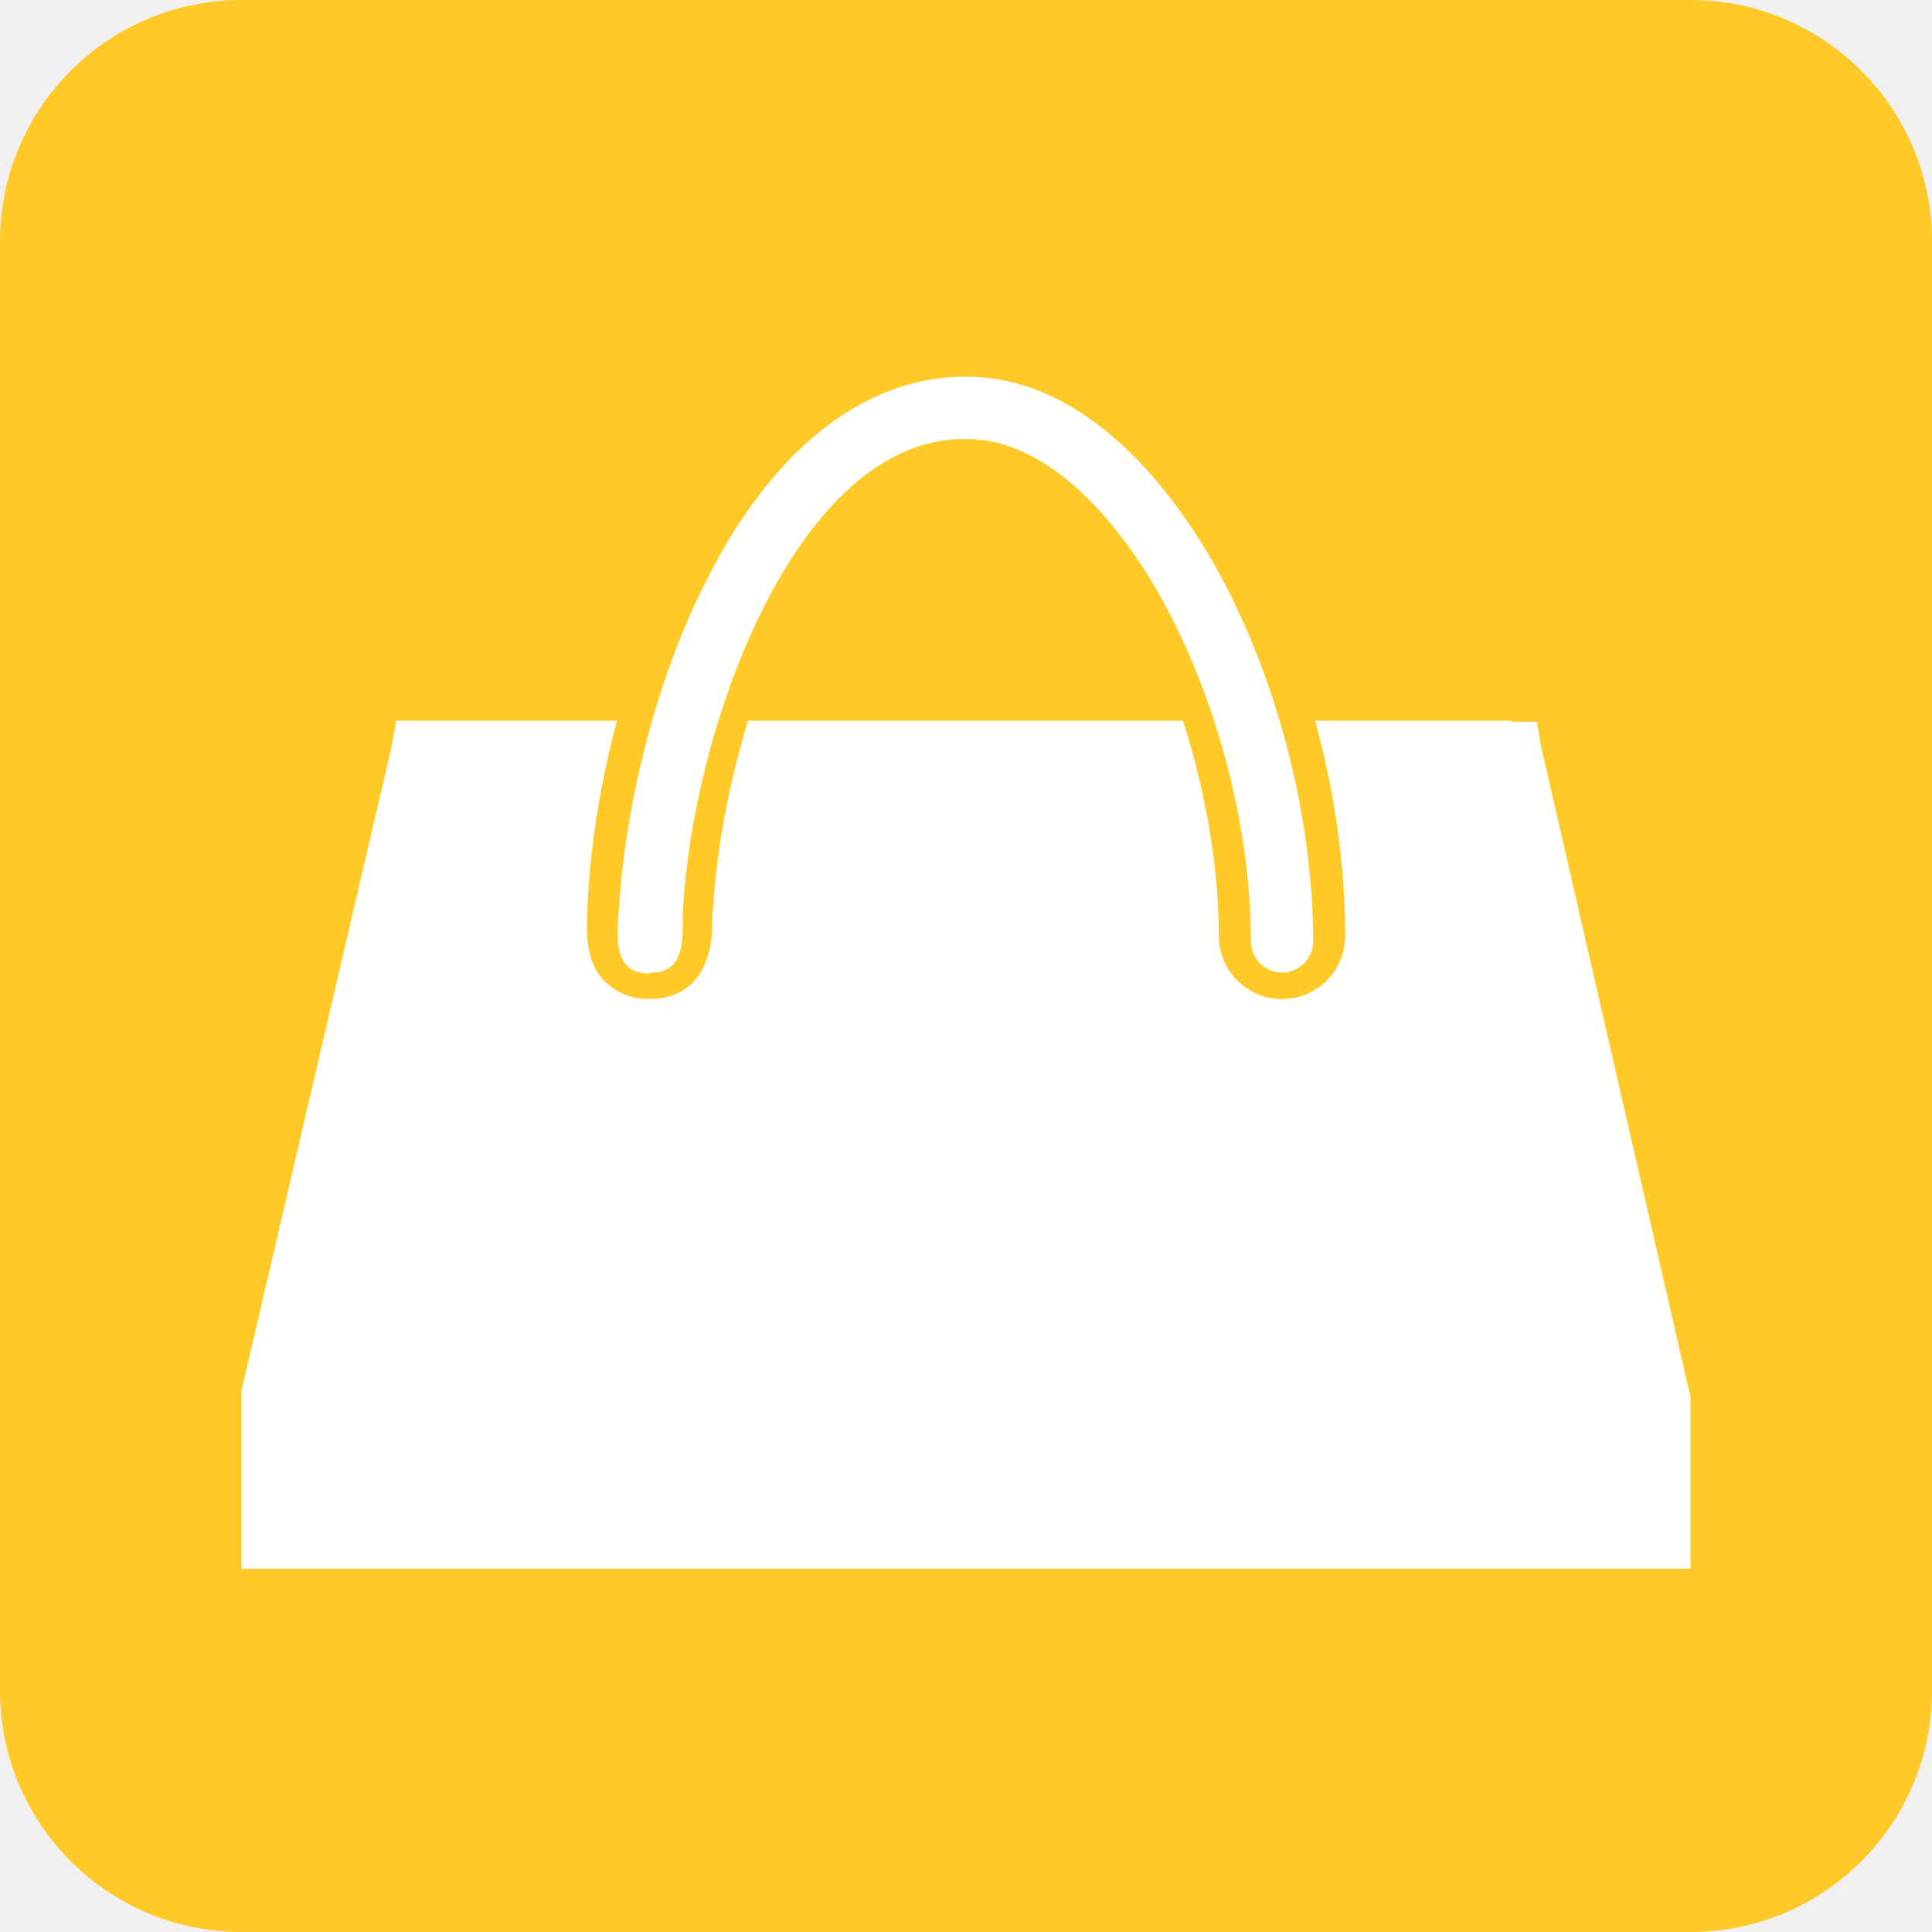
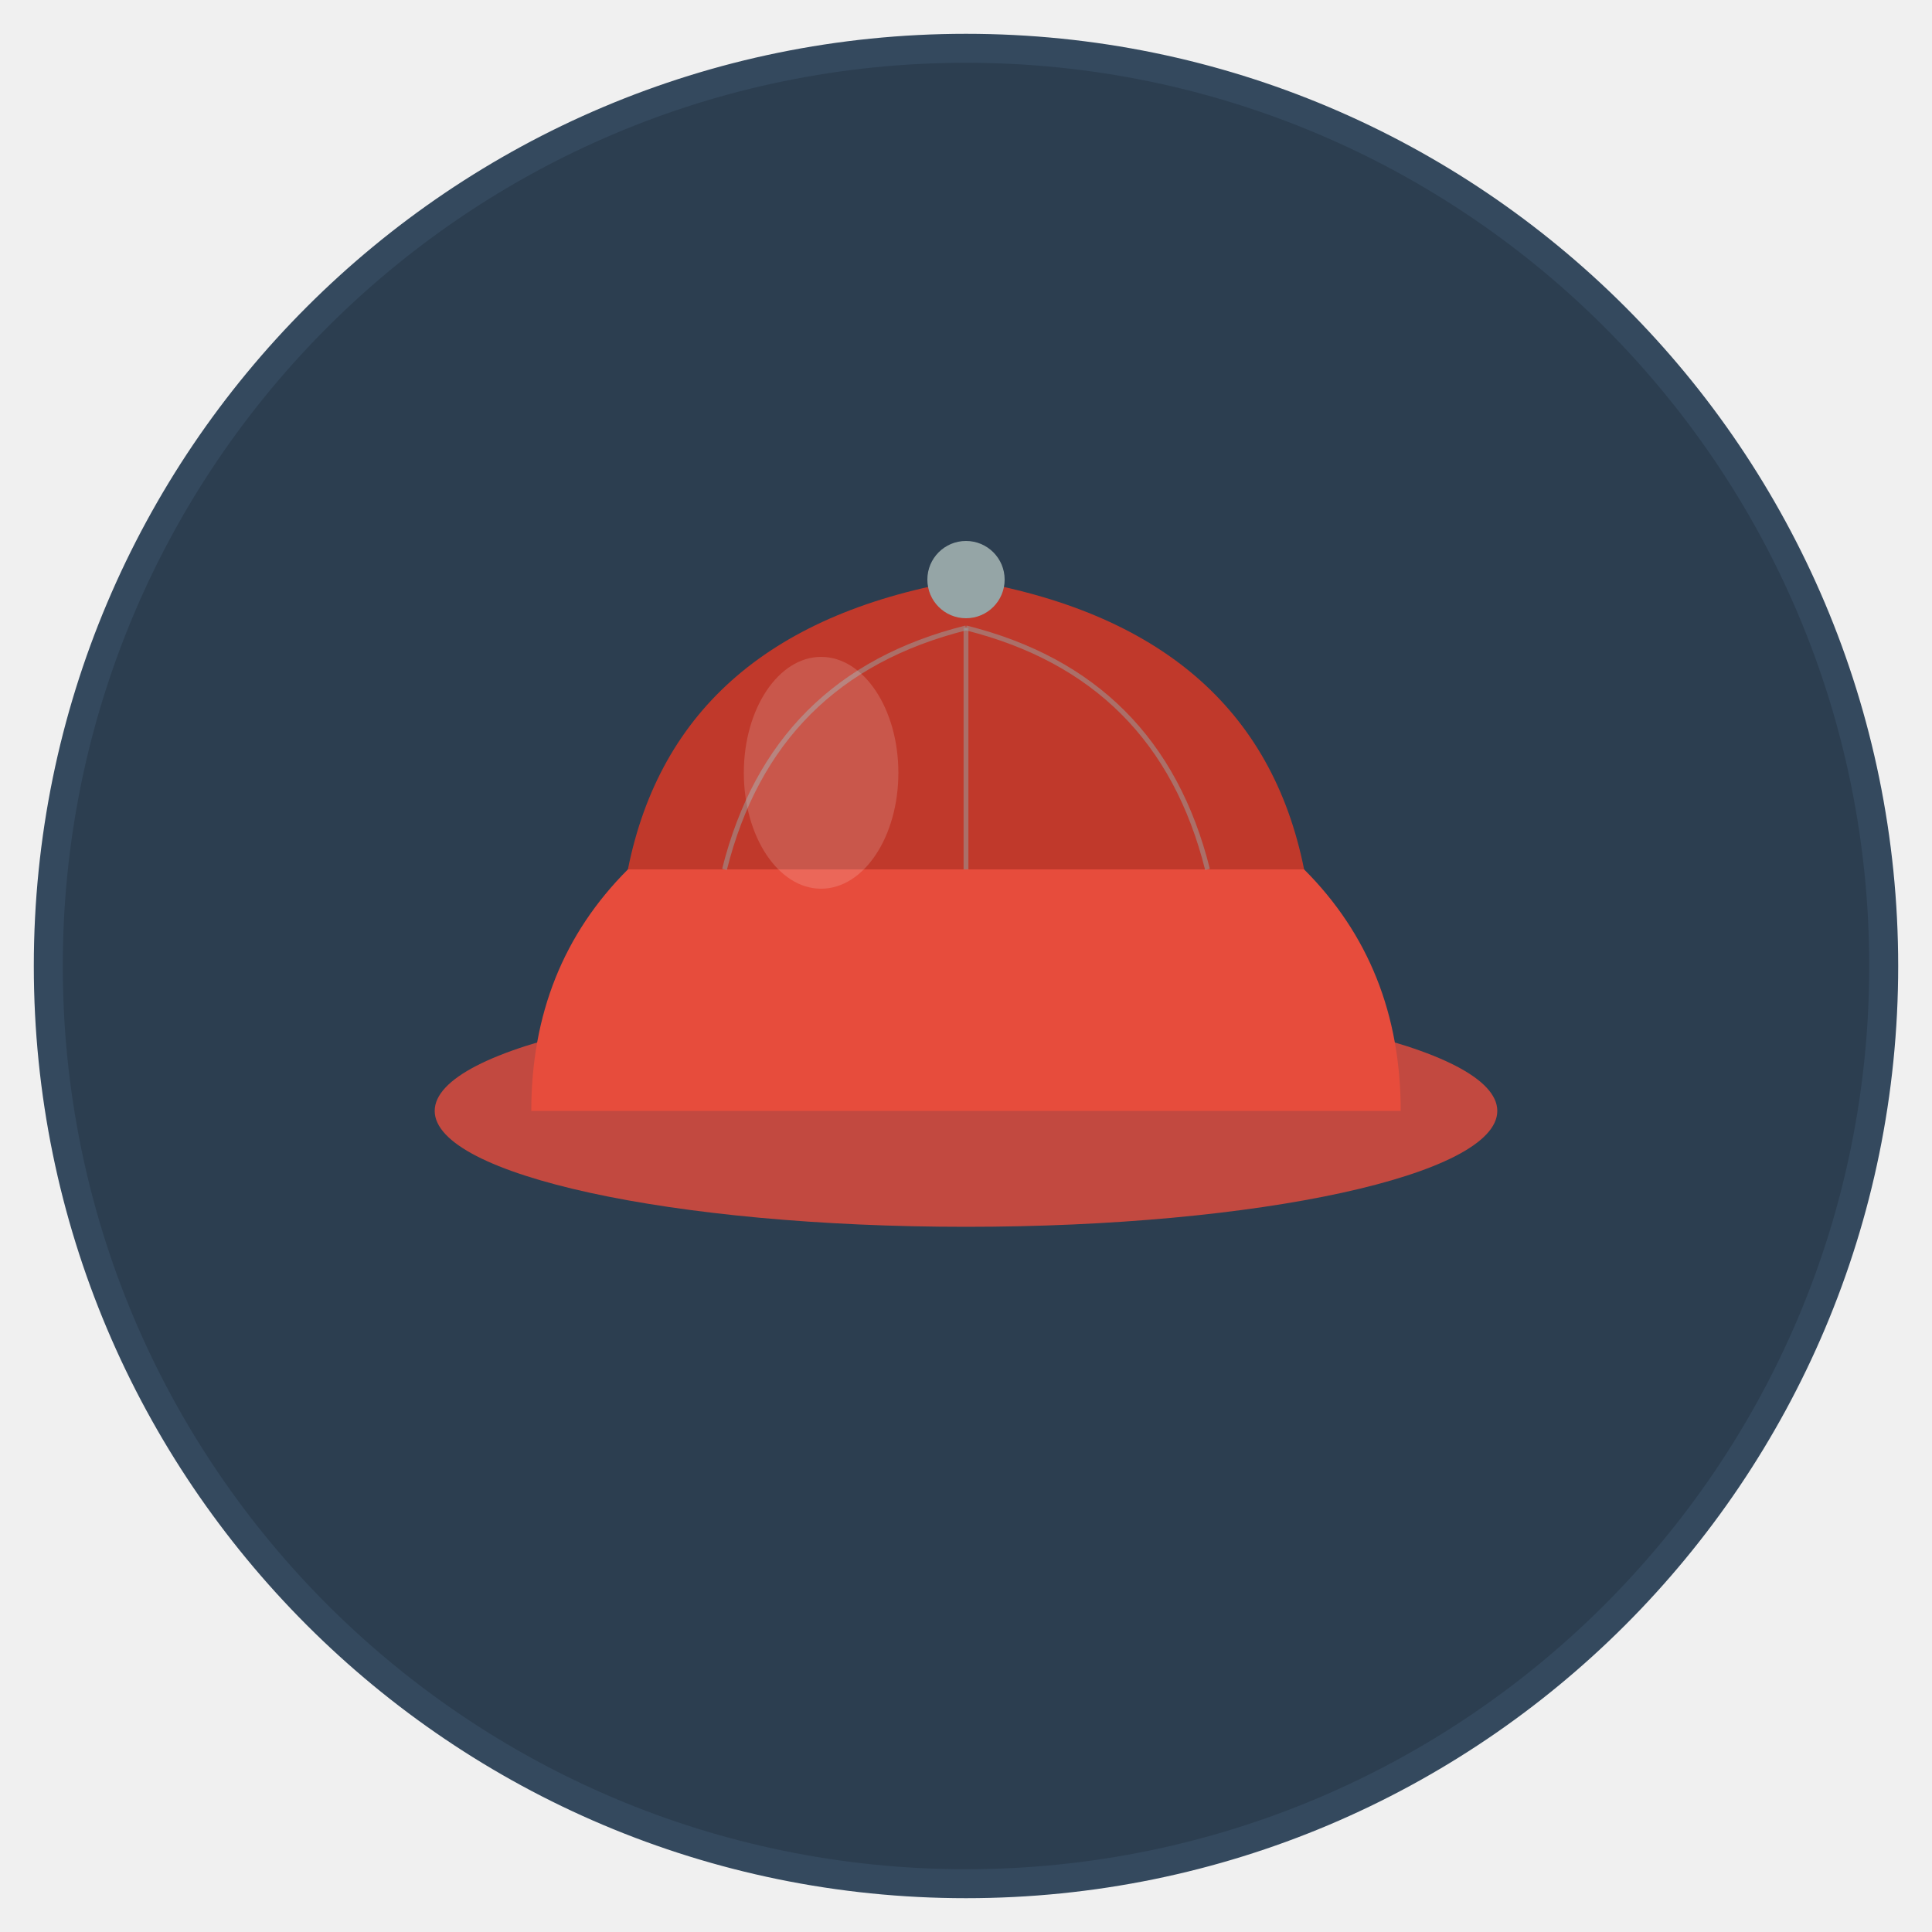
- <svg xmlns="http://www.w3.org/2000/svg" xml:space="preserve" width="2048px" height="2048px" style="shape-rendering:geometricPrecision; text-rendering:geometricPrecision; image-rendering:optimizeQuality; fill-rule:evenodd; clip-rule:evenodd" viewBox="0 0 2048 2048">
-   <defs>
-     <style type="text/css">
-    
-     .fil0 {fill:#FFCA28}
-     .fil1 {fill:#FFFFFE;fill-rule:nonzero}
-    
-   </style>
-   </defs>
-   <g id="Layer_x0020_1">
-     <rect class="fil0" width="2048" height="2048" rx="256" ry="256" />
-     <g id="_617655424">
-       <path class="fil1" d="M1601 765l28 0 5 28 158 688 0 182 -1536 0 0 -189 159 -682 5 -28 28 0 206 0c-17,64 -28,130 -31,192 -1,28 -4,58 15,81 13,15 31,22 50,22 46,0 65,-33 67,-74 0,-8 0,-16 1,-24 4,-63 17,-132 37,-197l461 0c24,75 38,155 38,228 0,37 30,67 67,67 37,0 67,-30 67,-67 0,-74 -11,-152 -32,-228l209 0z" />
-       <path class="fil1" d="M688 1032c-39,0 -34,-41 -32,-67 6,-102 35,-232 88,-340 58,-120 146,-215 261,-225 16,-1 30,-1 46,1 90,12 169,85 229,185 69,116 112,272 112,412 0,18 -15,33 -33,33 -18,0 -33,-15 -33,-33 0,-128 -40,-271 -103,-378 -48,-80 -108,-139 -172,-152 -14,-3 -30,-3 -44,-2 -86,9 -154,88 -202,187 -48,99 -76,218 -81,312 -1,25 5,66 -34,66z" />
-     </g>
+ <svg xmlns="http://www.w3.org/2000/svg" viewBox="0 0 200 200">
+   <circle cx="100" cy="100" r="95" fill="#2c3e50" stroke="#34495e" stroke-width="3" />
+   <g transform="translate(100, 90)">
+     <ellipse cx="0" cy="25" rx="55" ry="12" fill="#e74c3c" opacity="0.8" />
+     <path d="M -45 25 Q -45 10, -35 0 L 35 0 Q 45 10, 45 25 Z" fill="#e74c3c" />
+     <path d="M -35 0 Q -30 -25, 0 -30 Q 30 -25, 35 0 Z" fill="#c0392b" />
+     <circle cx="0" cy="-30" r="4" fill="#95a5a6" />
+     <path d="M -25 0 Q -20 -20, 0 -25" fill="none" stroke="#95a5a6" stroke-width="0.5" opacity="0.5" />
+     <path d="M 25 0 Q 20 -20, 0 -25" fill="none" stroke="#95a5a6" stroke-width="0.5" opacity="0.5" />
+     <path d="M 0 -25 L 0 0" fill="none" stroke="#95a5a6" stroke-width="0.5" opacity="0.5" />
+     <ellipse cx="-15" cy="-10" rx="8" ry="12" fill="#ffffff" opacity="0.15" />
  </g>
</svg>
